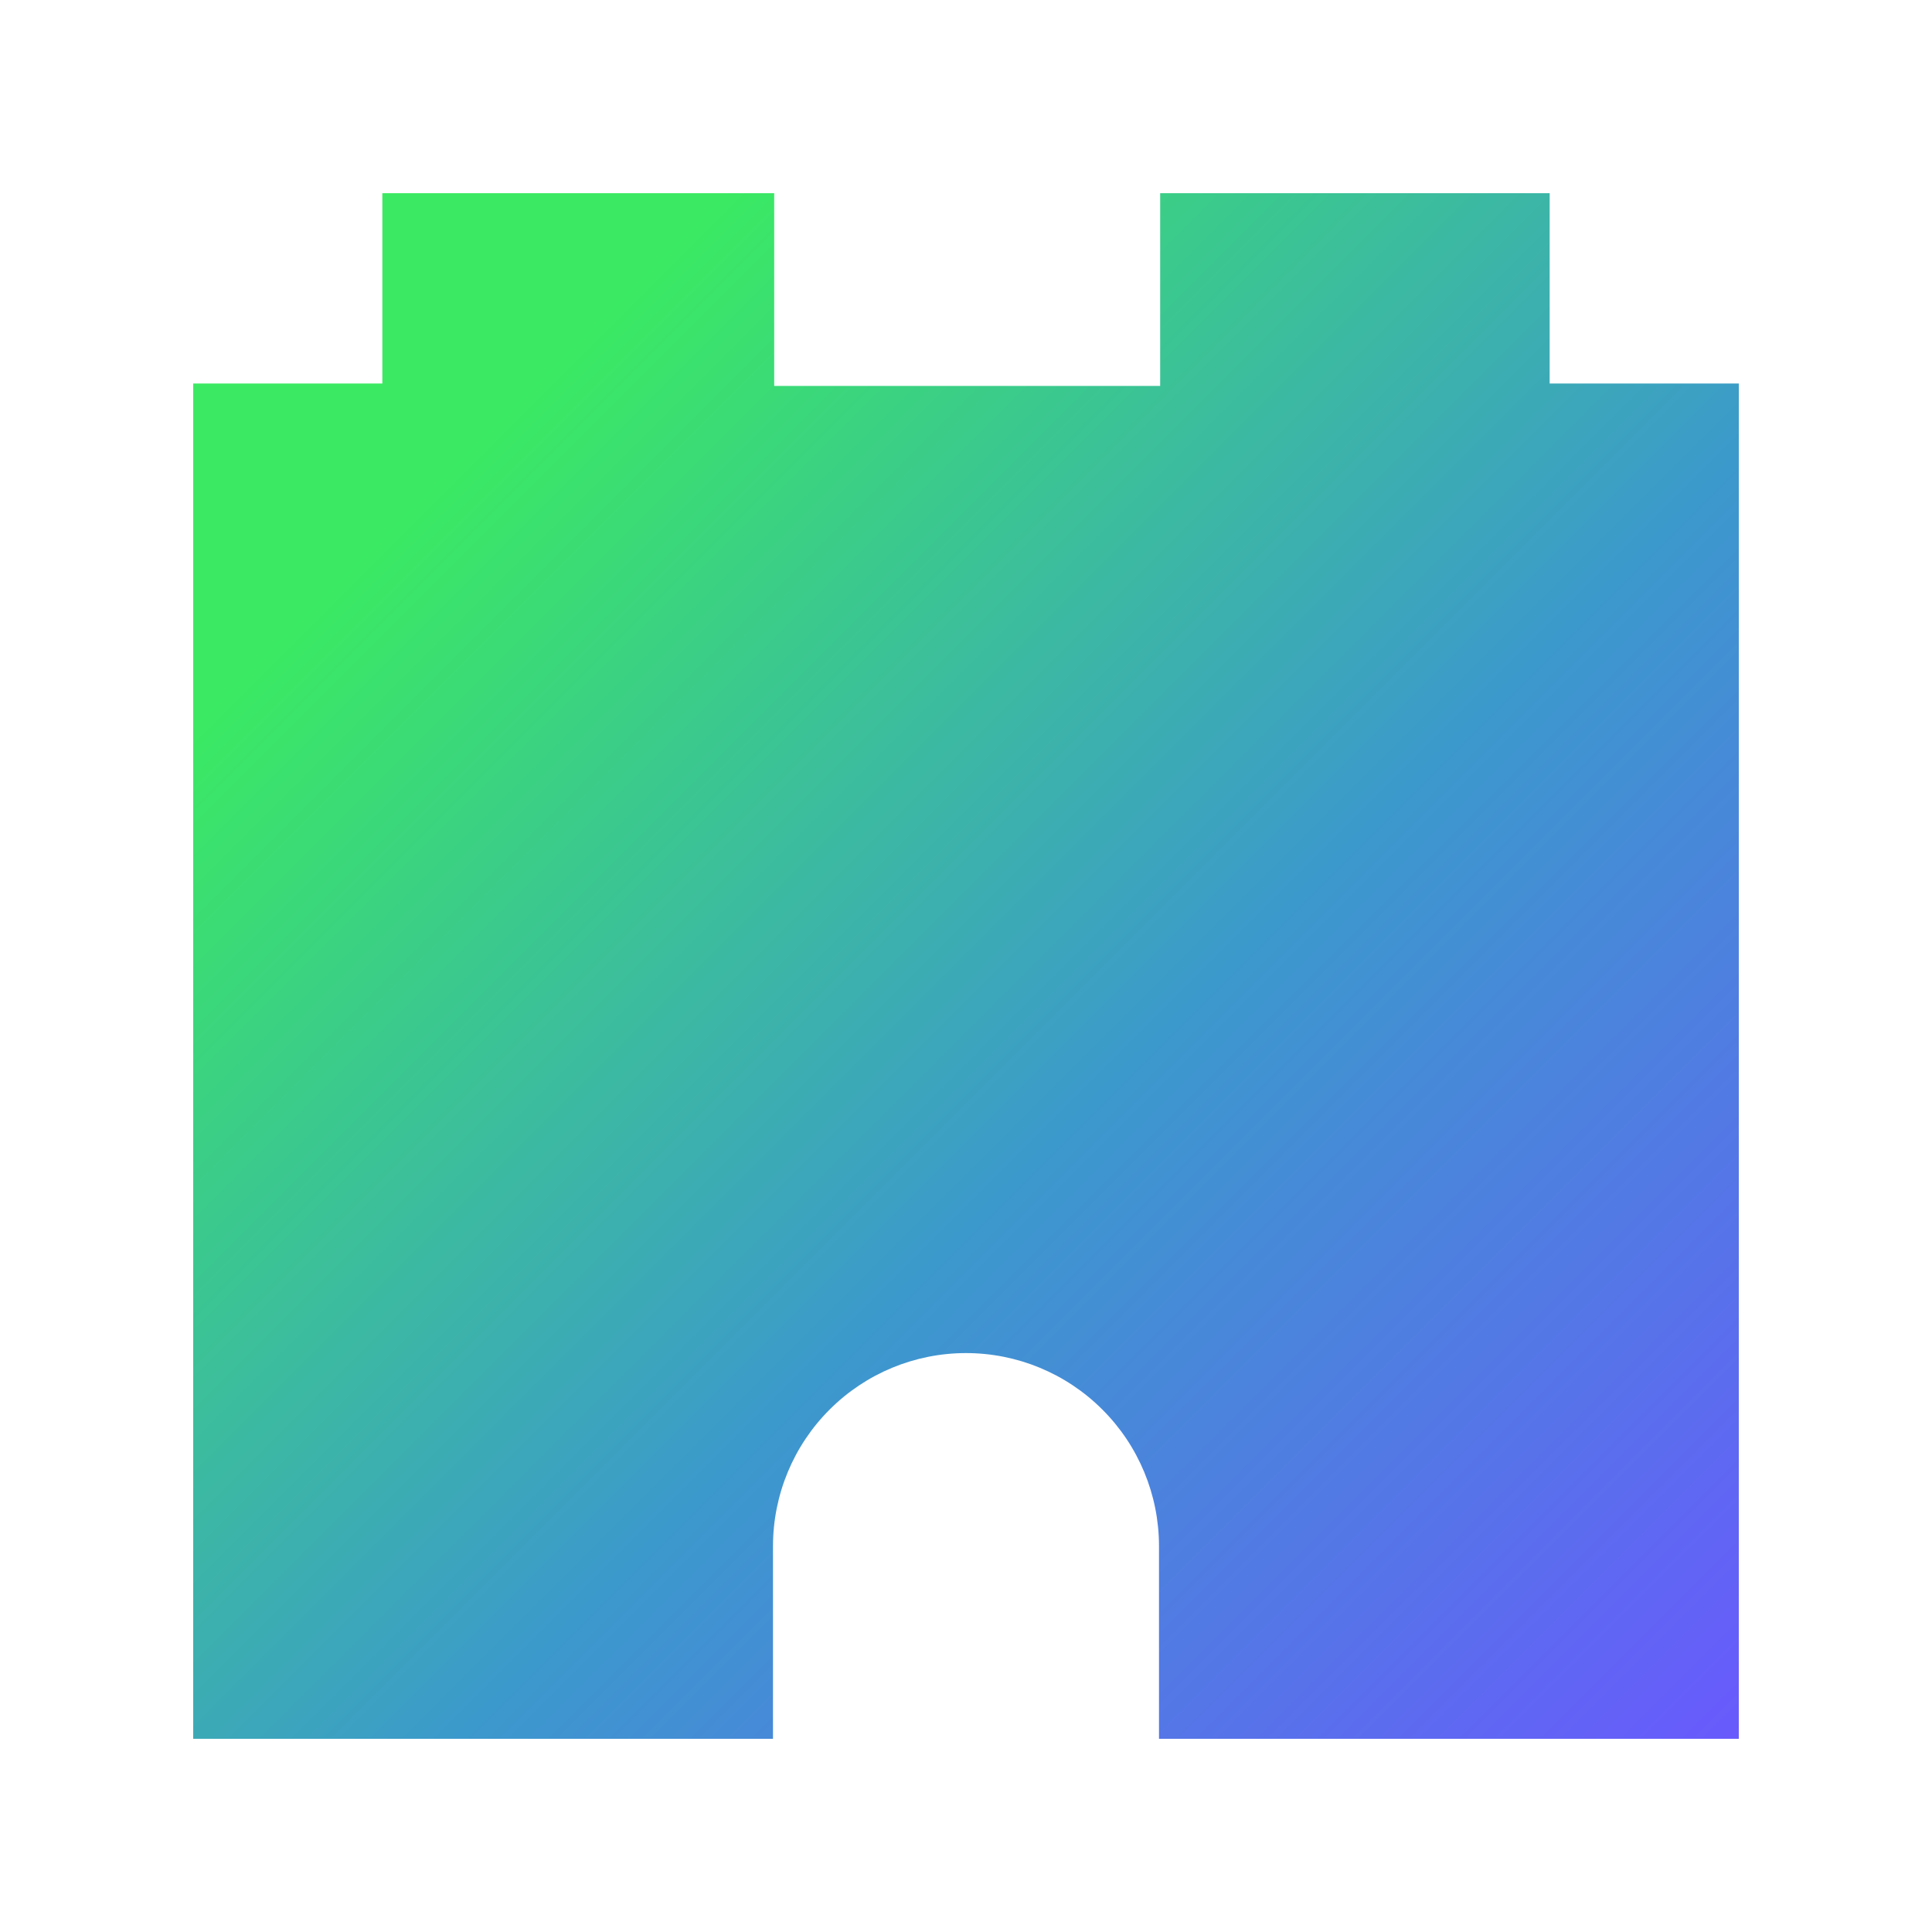
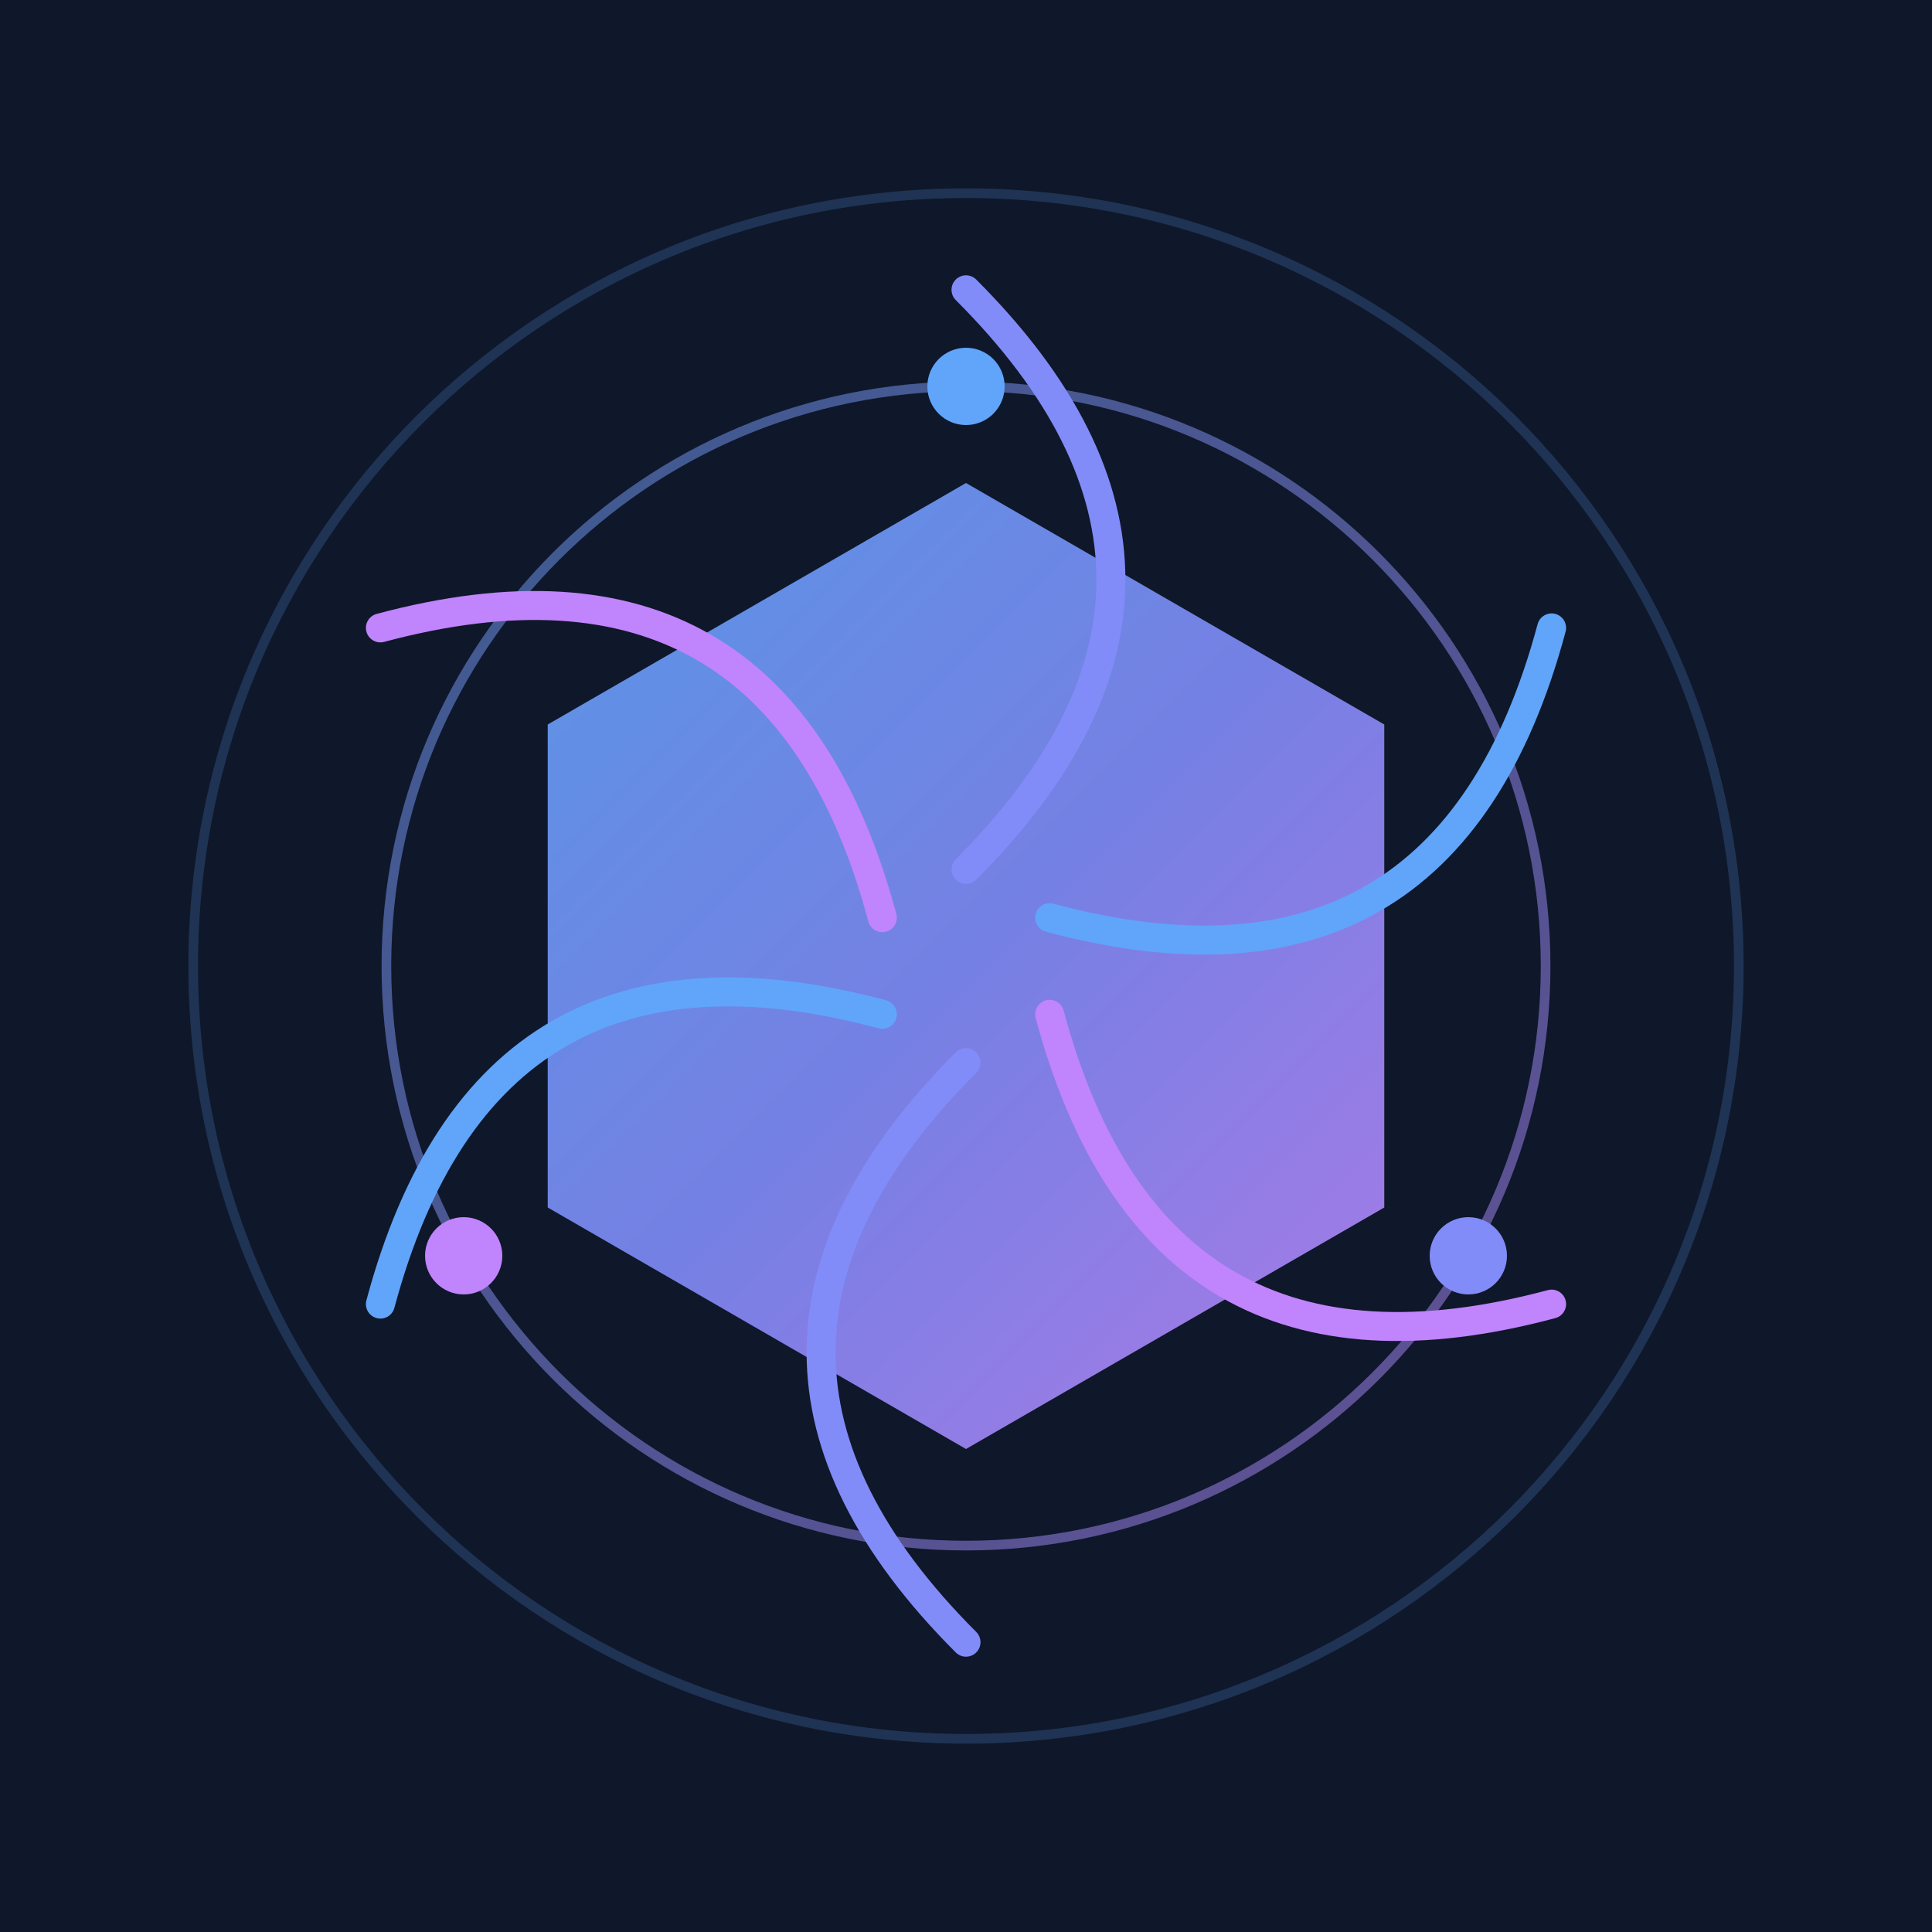
- <svg xmlns="http://www.w3.org/2000/svg" width="40" height="40" viewBox="0 0 40 40" fill="none">
-   <path d="M32.084 7.94V4H24.02V7.99H16.029V4H7.916V7.94H4V36H16.004V32.005C16.006 30.946 16.427 29.931 17.177 29.183C17.926 28.434 18.941 28.014 20 28.014C21.059 28.014 22.074 28.434 22.823 29.183C23.573 29.931 23.994 30.946 23.996 32.005V36H36V7.94H32.084Z" fill="url(#paint0_linear)" />
+ <svg xmlns="http://www.w3.org/2000/svg" width="100" height="100" viewBox="0 0 100 100" fill="none">
+   <rect width="100" height="100" fill="#0f172a" />
+   <circle cx="50" cy="50" r="40" stroke="url(#pulseGradient)" stroke-width="0.5" fill="none">
+     <animate attributeName="r" values="35;45;35" dur="4s" repeatCount="indefinite" />
+     <animate attributeName="opacity" values="0.6;0.2;0.6" dur="4s" repeatCount="indefinite" />
+   </circle>
+   <g transform="translate(50,50)">
+     <polygon points="0,-25 21.65,-12.5 21.65,12.5 0,25 -21.65,12.5 -21.65,-12.5" fill="url(#centerGradient)" opacity="0.9">
+       <animate attributeName="opacity" values="0.9;0.7;0.9" dur="3s" repeatCount="indefinite" />
+     </polygon>
+     <circle r="30" stroke="url(#ringGradient)" stroke-width="0.5" fill="none">
+       <animate attributeName="stroke-width" values="0.5;1;0.5" dur="2s" repeatCount="indefinite" />
+       <animateTransform attributeName="transform" type="rotate" from="0" to="360" dur="20s" repeatCount="indefinite" />
+     </circle>
+     <g>
+       <path d="M0,-35 C10,-25 10,-15 0,-5" stroke="url(#lineGradient1)" stroke-width="1.5" fill="none" stroke-linecap="round">
+         <animate attributeName="stroke-width" values="1.5;2;1.5" dur="2s" repeatCount="indefinite" />
+       </path>
+       <path d="M0,35 C-10,25 -10,15 0,5" stroke="url(#lineGradient1)" stroke-width="1.5" fill="none" stroke-linecap="round">
+         <animate attributeName="stroke-width" values="1.5;2;1.5" dur="2s" repeatCount="indefinite" />
+       </path>
+       <g transform="rotate(120)">
+         <path d="M0,-35 C10,-25 10,-15 0,-5" stroke="url(#lineGradient2)" stroke-width="1.5" fill="none" stroke-linecap="round">
+           <animate attributeName="stroke-width" values="1.5;2;1.5" dur="2s" repeatCount="indefinite" />
+         </path>
+         <path d="M0,35 C-10,25 -10,15 0,5" stroke="url(#lineGradient2)" stroke-width="1.5" fill="none" stroke-linecap="round">
+           <animate attributeName="stroke-width" values="1.5;2;1.5" dur="2s" repeatCount="indefinite" />
+         </path>
+       </g>
+       <g transform="rotate(240)">
+         <path d="M0,-35 C10,-25 10,-15 0,-5" stroke="url(#lineGradient3)" stroke-width="1.5" fill="none" stroke-linecap="round">
+           <animate attributeName="stroke-width" values="1.5;2;1.5" dur="2s" repeatCount="indefinite" />
+         </path>
+         <path d="M0,35 C-10,25 -10,15 0,5" stroke="url(#lineGradient3)" stroke-width="1.5" fill="none" stroke-linecap="round">
+           <animate attributeName="stroke-width" values="1.5;2;1.5" dur="2s" repeatCount="indefinite" />
+         </path>
+       </g>
+     </g>
+     <g>
+       <circle cx="0" cy="-30" r="2" fill="#60a5fa">
+         <animate attributeName="r" values="2;3;2" dur="2s" repeatCount="indefinite" />
+       </circle>
+       <circle cx="26" cy="15" r="2" fill="#818cf8">
+         <animate attributeName="r" values="2;3;2" dur="2s" repeatCount="indefinite" begin="0.6s" />
+       </circle>
+       <circle cx="-26" cy="15" r="2" fill="#c084fc">
+         <animate attributeName="r" values="2;3;2" dur="2s" repeatCount="indefinite" begin="1.2s" />
+       </circle>
+     </g>
+   </g>
  <defs>
-     <linearGradient id="paint0_linear" x1="2.942" y1="4.9" x2="37.777" y2="39.734" gradientUnits="userSpaceOnUse">
-       <stop offset="0.159" stop-color="#3BEA62" />
-       <stop offset="0.54" stop-color="#3C99CC" />
-       <stop offset="0.937" stop-color="#6B57FF" />
+     <linearGradient id="centerGradient" x1="-25" y1="-25" x2="25" y2="25" gradientUnits="userSpaceOnUse">
+       <stop stop-color="#60a5fa" />
+       <stop offset="0.5" stop-color="#818cf8" />
+       <stop offset="1" stop-color="#c084fc" />
+     </linearGradient>
+     <linearGradient id="ringGradient" x1="-40" y1="-40" x2="40" y2="40" gradientUnits="userSpaceOnUse">
+       <stop stop-color="#60a5fa" stop-opacity="0.5" />
+       <stop offset="1" stop-color="#c084fc" stop-opacity="0.5" />
+     </linearGradient>
+     <linearGradient id="lineGradient1" x1="0" y1="-35" x2="0" y2="-5">
+       <stop stop-color="#60a5fa" />
+       <stop offset="1" stop-color="#818cf8" />
+     </linearGradient>
+     <linearGradient id="lineGradient2" x1="0" y1="-35" x2="0" y2="-5">
+       <stop stop-color="#818cf8" />
+       <stop offset="1" stop-color="#c084fc" />
+     </linearGradient>
+     <linearGradient id="lineGradient3" x1="0" y1="-35" x2="0" y2="-5">
+       <stop stop-color="#c084fc" />
+       <stop offset="1" stop-color="#60a5fa" />
+     </linearGradient>
+     <linearGradient id="pulseGradient" x1="0" y1="0" x2="100" y2="100">
+       <stop offset="0%" stop-color="#60a5fa" stop-opacity="0.2" />
+       <stop offset="100%" stop-color="#c084fc" stop-opacity="0.2" />
    </linearGradient>
  </defs>
</svg>
